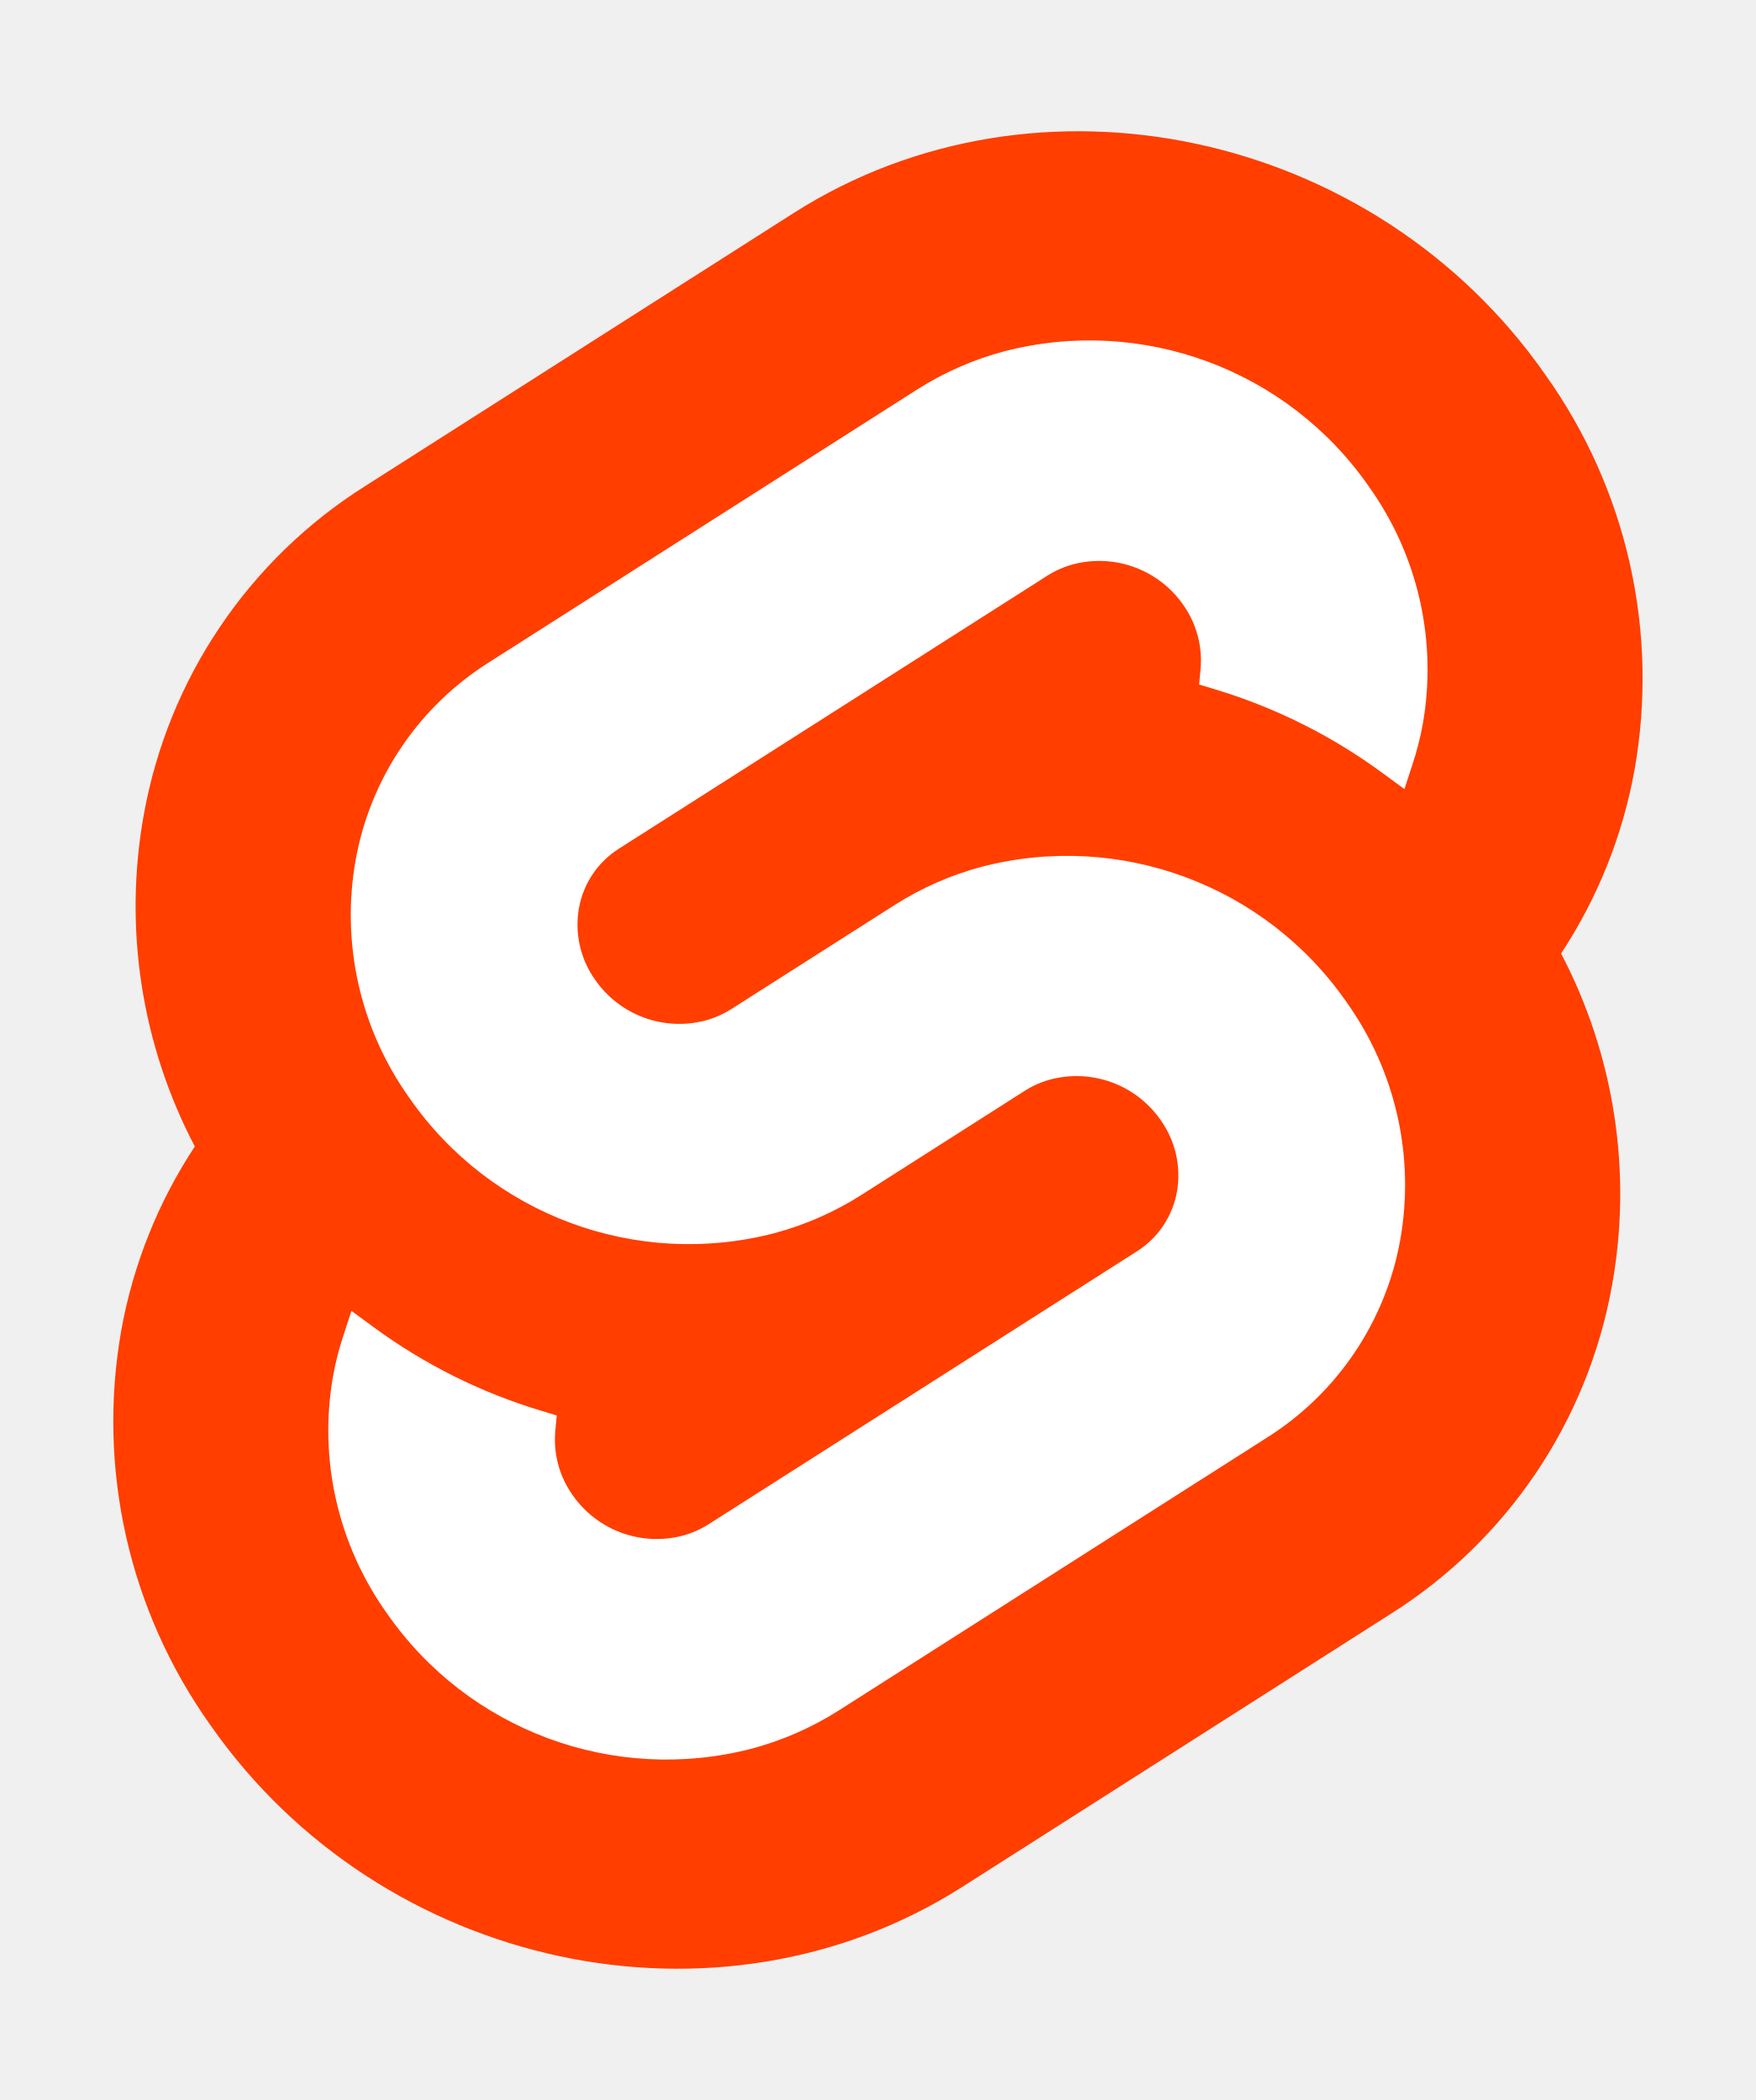
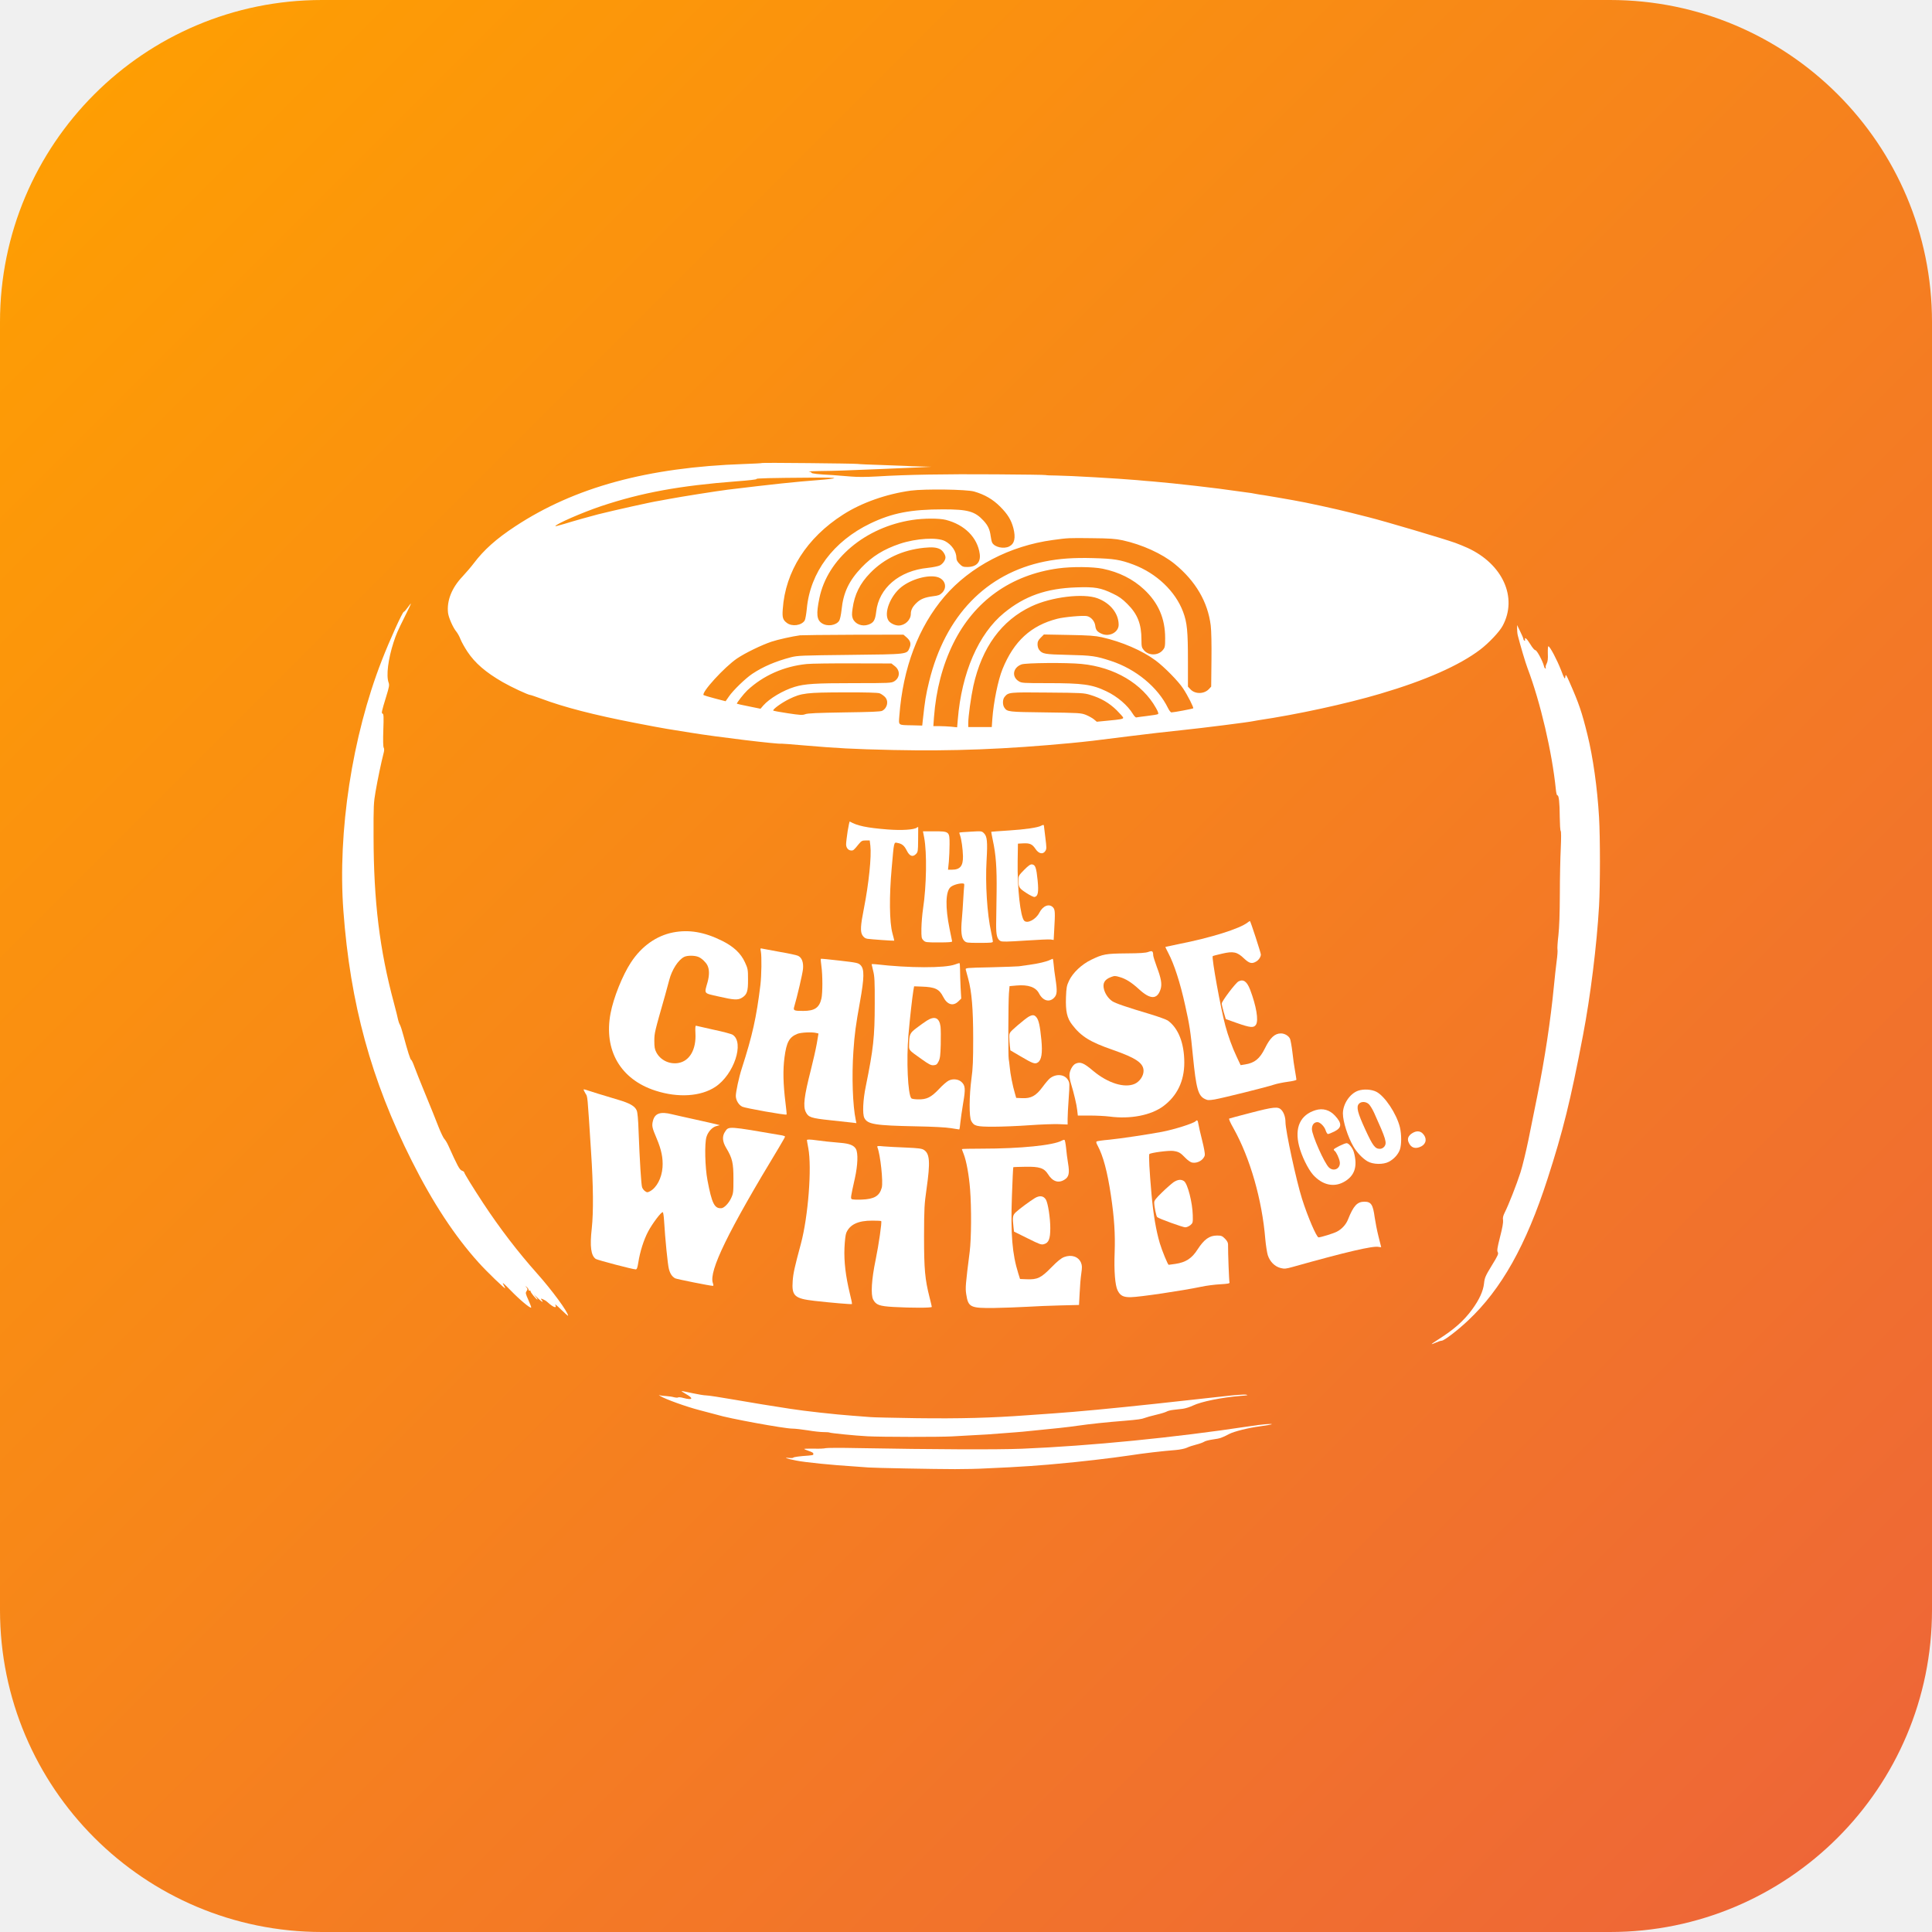
- <svg xmlns="http://www.w3.org/2000/svg" width="107" height="128" viewBox="0 0 107 128">
-   <path d="M94.157 22.819c-10.4-14.885-30.94-19.297-45.792-9.835L22.282 29.608A29.92 29.92 0 0 0 8.764 49.65a31.5 31.5 0 0 0 3.108 20.231 30 30 0 0 0-4.477 11.183 31.9 31.9 0 0 0 5.448 24.116c10.402 14.887 30.942 19.297 45.791 9.835l26.083-16.624A29.92 29.92 0 0 0 98.235 78.35a31.53 31.53 0 0 0-3.105-20.232 30 30 0 0 0 4.474-11.182 31.88 31.88 0 0 0-5.447-24.116" style="fill:#ff3e00" />
-   <path d="M45.817 106.582a20.72 20.72 0 0 1-22.237-8.243 19.17 19.17 0 0 1-3.277-14.503 18 18 0 0 1 .624-2.435l.49-1.498 1.337.981a33.6 33.6 0 0 0 10.203 5.098l.97.294-.09.968a5.85 5.85 0 0 0 1.052 3.878 6.24 6.24 0 0 0 6.695 2.485 5.8 5.8 0 0 0 1.603-.704L69.27 76.28a5.43 5.43 0 0 0 2.45-3.631 5.8 5.8 0 0 0-.987-4.371 6.24 6.24 0 0 0-6.698-2.487 5.7 5.7 0 0 0-1.6.704l-9.953 6.345a19 19 0 0 1-5.296 2.326 20.72 20.72 0 0 1-22.237-8.243 19.17 19.17 0 0 1-3.277-14.502 17.99 17.99 0 0 1 8.13-12.052l26.081-16.623a19 19 0 0 1 5.3-2.329 20.72 20.72 0 0 1 22.237 8.243 19.17 19.17 0 0 1 3.277 14.503 18 18 0 0 1-.624 2.435l-.49 1.498-1.337-.98a33.6 33.6 0 0 0-10.203-5.1l-.97-.294.09-.968a5.86 5.86 0 0 0-1.052-3.878 6.24 6.24 0 0 0-6.696-2.485 5.8 5.8 0 0 0-1.602.704L37.73 51.72a5.42 5.42 0 0 0-2.449 3.63 5.79 5.79 0 0 0 .986 4.372 6.24 6.24 0 0 0 6.698 2.486 5.8 5.8 0 0 0 1.602-.704l9.952-6.342a19 19 0 0 1 5.295-2.328 20.72 20.72 0 0 1 22.237 8.242 19.17 19.17 0 0 1 3.277 14.503 18 18 0 0 1-8.13 12.053l-26.081 16.622a19 19 0 0 1-5.3 2.328" style="fill:#fff" />
+ <svg xmlns="http://www.w3.org/2000/svg" width="192px" height="192px" viewBox="0 0 192 192" version="1.1">
+   <defs>
+     <linearGradient x1="0%" y1="0%" x2="100%" y2="100%" id="linearGradient-1">
+       <stop stop-color="#FFA100" offset="0%" />
+       <stop stop-color="#ED633A" offset="100%" />
+     </linearGradient>
+   </defs>
+   <g id="Page-1" stroke="none" stroke-width="1" fill="none" fill-rule="evenodd">
+     <g id="icon-192" fill-rule="nonzero">
+       <rect id="Rectangle" fill="url(#linearGradient-1)" x="0" y="0" width="192" height="192" rx="32" />
+       <g id="logo-sello" transform="translate(34, 46)" fill="#FFFFFF">
+         <g id="Group" transform="translate(62.5, 50) scale(-1, 1) rotate(-180) translate(-62.5, -50)translate(0, 0)">
+           <path d="M41.742,99.988 C41.724,99.96 40.918,99.924 39.949,99.888 C30.364,99.56 23.099,97.579 17.184,93.68 C15.318,92.453 14.086,91.353 13.08,90.017 C12.835,89.69 12.328,89.099 11.957,88.699 C10.888,87.572 10.39,86.3 10.525,85.091 C10.589,84.6 11.024,83.618 11.359,83.218 C11.477,83.073 11.667,82.737 11.767,82.464 C11.875,82.191 12.183,81.646 12.446,81.246 C13.207,80.101 14.258,79.192 15.961,78.21 C16.812,77.72 18.506,76.929 18.715,76.929 C18.769,76.929 19.249,76.765 19.793,76.565 C22.039,75.72 25.038,74.948 29.069,74.166 C30.491,73.884 31.941,73.621 32.285,73.566 C32.638,73.511 33.671,73.348 34.595,73.193 C37.24,72.757 43.382,72.021 43.681,72.094 C43.717,72.103 44.668,72.03 45.81,71.93 C49.243,71.639 50.692,71.557 54.751,71.466 C60.712,71.339 65.902,71.539 72.461,72.157 C74.128,72.321 74.535,72.366 78.259,72.839 C79.826,73.039 82.136,73.302 83.377,73.43 C85.433,73.639 90.243,74.248 90.579,74.339 C90.651,74.357 90.859,74.393 91.032,74.42 C94.9,74.993 99.755,76.047 103.17,77.056 C107.645,78.374 111.043,79.874 113.117,81.455 C113.96,82.101 115.01,83.209 115.327,83.8 C116.849,86.609 115.346,89.944 111.84,91.553 C111.532,91.698 110.979,91.917 110.617,92.053 C109.412,92.48 103.678,94.18 101.984,94.607 C101.467,94.734 100.734,94.916 100.362,95.016 C98.886,95.398 95.661,96.098 94.519,96.288 C94.275,96.334 93.595,96.452 93.015,96.552 C92.436,96.652 91.811,96.761 91.611,96.788 C91.421,96.806 91.059,96.87 90.805,96.916 C90.56,96.97 90.153,97.034 89.899,97.061 C89.655,97.088 89.202,97.152 88.903,97.197 C87.037,97.479 82.752,97.97 80.569,98.152 C80.224,98.179 79.509,98.233 78.983,98.288 C77.072,98.452 72.379,98.724 71.021,98.742 C70.45,98.742 69.952,98.77 69.924,98.788 C69.888,98.815 67.66,98.842 64.978,98.861 C59.96,98.897 56.101,98.833 53.165,98.652 C52.042,98.588 51.191,98.588 50.584,98.642 C50.085,98.688 49.252,98.752 48.727,98.788 C47.304,98.861 46.643,98.933 46.643,99.024 C46.643,99.061 46.534,99.115 46.399,99.133 C46.254,99.151 46.716,99.179 47.413,99.188 C48.111,99.197 49.189,99.215 49.814,99.242 C51.653,99.306 55.548,99.47 57.106,99.542 L58.556,99.615 L57.468,99.642 C56.871,99.651 56.236,99.679 56.064,99.697 C55.892,99.706 54.787,99.751 53.618,99.788 C52.45,99.824 51.372,99.869 51.218,99.897 C50.874,99.942 41.797,100.033 41.742,99.988 Z M48.908,98.479 C48.835,98.433 48.165,98.352 47.413,98.297 C44.994,98.115 42.802,97.879 38.309,97.334 C37.222,97.197 33.662,96.634 32.511,96.416 C32.086,96.334 31.624,96.252 31.47,96.225 C30.863,96.143 27.085,95.298 25.445,94.889 C24.703,94.698 23.072,94.243 22.075,93.934 C21.586,93.789 21.188,93.689 21.188,93.707 C21.188,93.898 23.86,95.07 25.762,95.707 C29.776,97.043 33.535,97.734 39.233,98.17 C40.374,98.252 41.244,98.352 41.181,98.397 C41.072,98.47 42.603,98.506 46.734,98.533 C48.038,98.552 48.98,98.524 48.908,98.479 Z M62.813,97.152 C63.855,96.852 64.67,96.379 65.395,95.652 C66.138,94.907 66.491,94.334 66.708,93.516 C66.953,92.544 66.826,91.971 66.301,91.698 C65.757,91.417 64.833,91.617 64.598,92.08 C64.552,92.171 64.489,92.453 64.453,92.716 C64.371,93.371 64.181,93.78 63.755,94.243 C62.886,95.189 62.197,95.38 59.733,95.38 C56.508,95.38 54.66,95.016 52.495,93.98 C48.817,92.207 46.516,89.117 46.181,85.518 C46.127,84.973 46.036,84.436 45.964,84.327 C45.647,83.837 44.714,83.709 44.206,84.091 C43.799,84.391 43.726,84.627 43.79,85.463 C44.043,89.208 46.172,92.553 49.787,94.861 C51.625,96.043 54.08,96.906 56.517,97.243 C57.912,97.425 62.061,97.37 62.813,97.152 Z M60.005,94.334 C61.871,93.853 63.148,92.571 63.366,90.944 C63.474,90.117 63.031,89.653 62.125,89.653 C61.717,89.653 61.626,89.69 61.355,89.962 C61.137,90.181 61.047,90.353 61.047,90.553 C61.047,91.19 60.585,91.871 59.914,92.226 C59.135,92.626 57.088,92.507 55.43,91.962 C53.836,91.426 52.685,90.717 51.616,89.599 C50.357,88.272 49.805,87.099 49.633,85.391 C49.578,84.9 49.479,84.436 49.397,84.309 C49.089,83.837 48.201,83.709 47.676,84.064 C47.159,84.4 47.105,84.991 47.431,86.563 C48.228,90.444 51.979,93.607 56.653,94.325 C57.776,94.498 59.344,94.507 60.005,94.334 Z M77.561,92.307 C79.509,91.88 81.483,90.98 82.743,89.953 C84.826,88.245 86.031,86.181 86.321,83.837 C86.384,83.3 86.412,81.982 86.393,80.365 L86.366,77.765 L86.149,77.529 C85.669,77.011 84.772,77.002 84.31,77.492 L84.056,77.765 L84.056,80.283 C84.056,83.291 83.975,84.127 83.576,85.191 C82.815,87.236 80.931,89.026 78.639,89.89 C77.335,90.381 76.673,90.481 74.662,90.535 C72.687,90.59 71.292,90.49 69.834,90.199 C64,89.017 59.932,84.8 58.338,78.283 C58.003,76.911 57.921,76.375 57.713,74.484 L57.65,73.893 L56.653,73.92 C55.213,73.948 55.303,73.884 55.376,74.866 C55.738,79.647 57.269,83.682 59.86,86.718 C62.415,89.699 66.373,91.762 70.631,92.335 C72.153,92.544 72.198,92.544 74.499,92.516 C76.32,92.498 76.818,92.462 77.561,92.307 Z M59.434,91.417 C59.688,91.28 59.96,90.871 59.96,90.608 C59.96,90.335 59.697,89.962 59.398,89.808 C59.235,89.726 58.691,89.617 58.184,89.563 C55.367,89.281 53.338,87.563 53.075,85.209 C52.975,84.355 52.821,84.1 52.278,83.918 C51.662,83.709 50.982,83.982 50.756,84.518 C50.656,84.773 50.647,84.964 50.729,85.527 C50.919,86.927 51.471,88.027 52.486,89.063 C53.881,90.499 55.702,91.344 57.831,91.562 C58.646,91.644 59.072,91.608 59.434,91.417 Z M75.586,89.481 C77.208,89.144 78.576,88.463 79.69,87.427 C81.112,86.1 81.791,84.545 81.791,82.6 C81.791,81.737 81.773,81.646 81.556,81.392 C81.094,80.828 80.134,80.828 79.672,81.392 C79.463,81.637 79.436,81.746 79.436,82.428 C79.436,83.991 79.047,84.982 78.023,85.991 C77.534,86.481 77.19,86.727 76.61,86.999 C75.396,87.59 74.807,87.69 72.977,87.627 C69.97,87.527 67.823,86.763 65.784,85.091 C63.239,83.009 61.563,79.138 61.183,74.484 L61.119,73.721 L60.512,73.784 C60.186,73.811 59.652,73.839 59.335,73.839 L58.755,73.839 L58.818,74.72 C59.018,77.42 59.67,79.901 60.739,82.064 C62.822,86.272 66.455,88.872 71.184,89.517 C72.533,89.699 74.608,89.681 75.586,89.481 Z M59.153,88.654 C59.923,88.436 60.168,87.636 59.634,87.099 C59.398,86.863 59.253,86.809 58.71,86.745 C57.921,86.645 57.468,86.463 57.079,86.082 C56.689,85.709 56.517,85.373 56.517,85 C56.517,84.391 55.938,83.837 55.294,83.837 C54.932,83.837 54.461,84.073 54.298,84.327 C53.809,85.064 54.47,86.772 55.566,87.654 C56.563,88.445 58.22,88.908 59.153,88.654 Z M75.061,86.545 C76.338,86.072 77.171,85.036 77.171,83.909 C77.171,83.164 76.238,82.673 75.477,83.019 C75.034,83.218 74.898,83.382 74.843,83.837 C74.78,84.282 74.418,84.691 74.019,84.773 C73.629,84.855 71.727,84.682 71.075,84.509 C68.448,83.837 66.754,82.273 65.63,79.51 C65.187,78.42 64.743,76.247 64.616,74.548 L64.562,73.748 L63.393,73.748 L62.224,73.748 L62.224,74.139 C62.224,74.802 62.496,76.747 62.732,77.838 C63.583,81.673 65.54,84.355 68.511,85.745 C70.486,86.681 73.657,87.063 75.061,86.545 Z M56.101,82.655 C56.481,82.319 56.563,82.028 56.39,81.619 C56.119,80.964 56.264,80.983 50.493,80.919 C45.683,80.864 45.284,80.855 44.605,80.683 C43.083,80.283 41.86,79.765 40.764,79.038 C40.094,78.592 38.862,77.402 38.445,76.793 L38.11,76.311 L37.059,76.584 C36.47,76.738 35.963,76.893 35.926,76.92 C35.664,77.165 38.001,79.719 39.251,80.565 C40.075,81.119 41.67,81.892 42.666,82.228 C43.282,82.437 44.759,82.764 45.511,82.864 C45.665,82.882 48.029,82.909 50.783,82.919 L55.784,82.928 L56.101,82.655 Z M75.496,82.673 C77.507,82.219 79.518,81.346 80.84,80.365 C81.71,79.719 83.123,78.283 83.585,77.565 C84.038,76.883 84.645,75.675 84.582,75.611 C84.536,75.556 82.643,75.202 82.417,75.202 C82.344,75.202 82.19,75.393 82.072,75.638 C81.067,77.701 78.884,79.51 76.401,80.319 C74.898,80.81 74.526,80.864 72.144,80.919 C69.77,80.974 69.598,81.01 69.272,81.419 C69.182,81.519 69.109,81.764 69.109,81.964 C69.109,82.237 69.173,82.373 69.426,82.628 L69.743,82.946 L72.216,82.9 C74.245,82.864 74.825,82.819 75.496,82.673 Z M54.914,79.81 C55.476,79.383 55.457,78.656 54.869,78.292 C54.579,78.12 54.407,78.11 50.901,78.11 C47.024,78.11 45.991,78.047 44.967,77.738 C43.826,77.392 42.467,76.584 41.86,75.893 L41.579,75.566 L40.42,75.802 C39.786,75.929 39.242,76.047 39.233,76.065 C39.179,76.12 39.912,77.056 40.266,77.392 C41.851,78.874 43.916,79.783 46.163,80.01 C46.607,80.056 48.672,80.083 50.774,80.074 L54.588,80.065 L54.914,79.81 Z M73.475,80.019 C76.755,79.701 79.527,78.065 80.886,75.629 C81.094,75.257 81.157,75.075 81.076,75.029 C81.021,74.993 80.541,74.911 79.998,74.848 C79.463,74.784 78.983,74.72 78.92,74.702 C78.865,74.684 78.711,74.838 78.585,75.048 C78.068,75.902 77.045,76.784 75.949,77.302 C74.526,77.983 73.602,78.11 70.115,78.11 C67.696,78.11 67.524,78.12 67.252,78.292 C66.509,78.747 66.663,79.665 67.524,79.974 C67.968,80.128 71.972,80.165 73.475,80.019 Z M53.41,77.102 C53.546,77.056 53.772,76.902 53.917,76.765 C54.334,76.375 54.216,75.666 53.682,75.366 C53.537,75.275 52.531,75.238 49.904,75.202 C47.205,75.157 46.254,75.12 46.018,75.02 C45.746,74.92 45.529,74.929 44.27,75.12 C43.482,75.238 42.838,75.357 42.838,75.393 C42.838,75.556 43.69,76.165 44.424,76.529 C45.656,77.129 46.127,77.183 49.922,77.193 C52.006,77.202 53.247,77.165 53.41,77.102 Z M74.363,76.938 C75.414,76.62 76.229,76.147 76.972,75.42 C77.325,75.066 77.624,74.729 77.624,74.675 C77.624,74.548 77.389,74.502 76.112,74.384 L74.997,74.275 L74.726,74.502 C74.581,74.629 74.218,74.829 73.937,74.948 C73.43,75.147 73.303,75.157 69.879,75.202 C66.165,75.247 66.102,75.257 65.812,75.675 C65.621,75.947 65.63,76.502 65.83,76.738 C66.219,77.211 66.256,77.211 70.106,77.174 C73.503,77.147 73.72,77.138 74.363,76.938 Z" id="Shape" />
+           <path d="M6.503,85.609 C6.34,85.382 6.177,85.2 6.132,85.2 C6.005,85.2 4.755,82.455 3.931,80.337 C0.996,72.803 -0.454,63.341 0.126,55.479 C0.805,46.272 2.88,38.664 6.929,30.621 C9.004,26.485 11.196,23.15 13.56,20.532 C14.366,19.632 16.205,17.86 16.205,17.978 C16.205,18.005 16.115,18.178 16.015,18.369 C15.87,18.623 16.069,18.46 16.758,17.751 C17.655,16.824 18.697,15.96 18.787,16.051 C18.814,16.078 18.687,16.415 18.515,16.796 C18.225,17.442 18.207,17.514 18.334,17.696 C18.452,17.869 18.452,17.905 18.307,18.069 C18.153,18.26 18.153,18.26 18.352,18.087 C18.461,17.996 18.543,17.878 18.533,17.814 C18.524,17.76 18.57,17.723 18.633,17.742 C18.687,17.751 18.733,17.733 18.724,17.696 C18.687,17.596 19.294,16.851 19.412,16.851 C19.457,16.851 19.34,17.024 19.149,17.242 C18.95,17.451 19.041,17.378 19.358,17.078 C19.666,16.778 19.919,16.578 19.919,16.633 C19.919,16.678 19.874,16.769 19.811,16.833 C19.575,17.069 20.137,16.851 20.409,16.596 C20.988,16.06 21.387,15.924 21.179,16.342 C21.124,16.442 21.387,16.224 21.767,15.851 C22.148,15.478 22.456,15.206 22.456,15.242 C22.456,15.606 20.853,17.787 19.376,19.441 C17.465,21.586 15.68,23.913 14.013,26.44 C13.035,27.93 12.129,29.394 12.129,29.503 C12.129,29.548 12.02,29.621 11.893,29.666 C11.667,29.757 11.459,30.139 10.562,32.139 C10.435,32.42 10.254,32.72 10.154,32.82 C10.063,32.911 9.81,33.438 9.592,33.984 C9.121,35.192 8.985,35.52 8.125,37.619 C7.753,38.519 7.337,39.573 7.192,39.964 C7.056,40.346 6.911,40.664 6.866,40.664 C6.784,40.664 6.512,41.527 6.096,43.073 C5.969,43.563 5.806,44.054 5.742,44.163 C5.679,44.263 5.597,44.49 5.561,44.663 C5.534,44.836 5.344,45.572 5.154,46.299 C3.722,51.607 3.133,56.433 3.124,62.886 C3.115,65.895 3.133,66.258 3.324,67.34 C3.541,68.594 3.903,70.312 4.103,71.076 C4.193,71.403 4.202,71.585 4.13,71.703 C4.076,71.812 4.057,72.43 4.094,73.448 C4.139,74.738 4.13,75.038 4.03,75.075 C3.885,75.129 3.903,75.211 4.384,76.793 C4.673,77.729 4.71,77.92 4.619,78.165 C4.365,78.856 4.574,80.501 5.108,82.155 C5.398,83.028 5.452,83.164 6.25,84.773 C6.594,85.454 6.857,86.018 6.838,86.018 C6.811,86.018 6.666,85.836 6.503,85.609 Z" id="Path" />
+           <path d="M116.768,83.518 C116.768,83.318 116.795,83.009 116.84,82.837 C117.103,81.81 117.592,80.156 117.8,79.61 C119.087,76.211 120.246,71.239 120.618,67.549 C120.654,67.176 120.717,66.949 120.772,66.958 C120.917,66.986 120.998,66.249 121.007,64.786 C121.016,64.086 121.053,63.477 121.098,63.423 C121.152,63.377 121.152,62.705 121.107,61.705 C121.062,60.805 121.016,58.76 121.016,57.16 C121.007,55.17 120.962,53.87 120.871,53.034 C120.79,52.371 120.754,51.734 120.781,51.634 C120.808,51.525 120.772,51.016 120.699,50.489 C120.627,49.953 120.509,48.853 120.428,48.026 C120.092,44.545 119.522,40.8 118.761,37.019 C118.516,35.801 118.127,33.865 117.891,32.711 C117.656,31.566 117.302,30.112 117.103,29.485 C116.713,28.267 115.907,26.222 115.536,25.495 C115.373,25.167 115.327,24.967 115.373,24.731 C115.4,24.522 115.309,23.977 115.074,23.077 C114.793,21.968 114.757,21.704 114.847,21.559 C114.938,21.404 114.865,21.232 114.249,20.232 C113.606,19.178 113.543,19.023 113.479,18.441 C113.398,17.696 113.017,16.86 112.32,15.897 C111.477,14.742 110.526,13.897 108.95,12.897 C108.56,12.652 108.261,12.443 108.28,12.425 C108.289,12.406 108.488,12.479 108.705,12.579 C108.923,12.679 109.185,12.761 109.276,12.761 C109.512,12.761 110.889,13.815 111.885,14.76 C115.21,17.878 117.665,22.25 119.793,28.848 C121.324,33.584 122.076,36.601 123.317,43.118 C124.051,46.944 124.685,52.034 124.912,55.97 C125.029,58.042 125.029,62.759 124.912,64.777 C124.74,67.722 124.305,70.776 123.761,72.975 C123.2,75.247 122.91,76.093 122.004,78.147 C121.623,79.01 121.605,79.028 121.56,78.738 C121.515,78.447 121.478,78.501 121.125,79.428 C120.726,80.446 120.047,81.728 119.884,81.773 C119.83,81.782 119.812,81.501 119.821,81.064 C119.848,80.528 119.812,80.255 119.703,80.046 C119.621,79.883 119.576,79.71 119.612,79.656 C119.639,79.61 119.63,79.565 119.585,79.565 C119.531,79.565 119.467,79.665 119.44,79.792 C119.313,80.31 118.734,81.383 118.589,81.383 C118.498,81.383 118.29,81.628 118.072,81.991 C117.737,82.546 117.483,82.755 117.556,82.41 C117.574,82.337 117.547,82.301 117.492,82.337 C117.438,82.364 117.393,82.446 117.393,82.5 C117.393,82.564 117.248,82.9 117.076,83.246 L116.768,83.882 L116.768,83.518 Z" id="Path" />
+           <path d="M50.239,63.405 C50.158,62.859 50.085,62.278 50.085,62.096 C50.085,61.741 50.303,61.478 50.611,61.478 C50.81,61.478 50.855,61.514 51.363,62.141 C51.607,62.432 51.689,62.477 52.033,62.477 L52.432,62.477 L52.495,61.959 C52.622,60.905 52.341,58.188 51.852,55.706 C51.517,54.034 51.481,53.407 51.707,53.052 C51.834,52.852 51.979,52.743 52.187,52.707 C52.522,52.652 54.832,52.489 54.869,52.516 C54.878,52.534 54.796,52.861 54.687,53.261 C54.388,54.361 54.361,56.915 54.615,59.724 C54.85,62.414 54.823,62.305 55.186,62.232 C55.639,62.15 55.865,61.969 56.11,61.478 C56.39,60.914 56.698,60.796 57.025,61.123 C57.224,61.332 57.233,61.405 57.242,62.523 C57.251,63.177 57.251,63.741 57.251,63.786 C57.242,63.832 57.188,63.814 57.124,63.759 C56.862,63.541 55.639,63.459 54.216,63.568 C52.142,63.732 51.182,63.932 50.448,64.359 C50.421,64.377 50.33,63.95 50.239,63.405 Z" id="Path" />
+           <path d="M69.471,63.941 C69.163,63.759 67.868,63.568 66.256,63.468 C65.304,63.405 64.525,63.35 64.516,63.341 C64.498,63.332 64.571,62.959 64.661,62.514 C64.978,61.069 65.069,59.742 65.042,57.388 C65.024,56.161 65.005,54.716 64.996,54.161 C64.987,53.07 65.087,52.671 65.431,52.48 C65.594,52.398 66.092,52.407 67.886,52.525 C69.127,52.607 70.269,52.661 70.423,52.634 L70.713,52.589 L70.767,53.598 C70.867,55.315 70.857,55.606 70.649,55.824 C70.269,56.233 69.644,55.988 69.29,55.297 C68.955,54.634 68.104,54.179 67.786,54.497 C67.406,54.879 67.089,57.733 67.134,60.432 L67.161,62.159 L67.669,62.187 C68.339,62.223 68.584,62.114 68.901,61.641 C69.227,61.151 69.644,61.06 69.879,61.423 C70.015,61.632 70.015,61.732 69.888,62.75 C69.807,63.359 69.743,63.895 69.743,63.941 C69.743,64.041 69.653,64.041 69.471,63.941 Z" id="Path" />
+           <path d="M57.84,62.777 C58.13,61.269 58.075,57.96 57.731,55.688 C57.65,55.143 57.577,54.27 57.568,53.734 C57.559,52.834 57.577,52.743 57.767,52.552 C57.958,52.352 58.039,52.343 59.307,52.343 C60.295,52.343 60.63,52.371 60.621,52.452 C60.603,52.516 60.494,53.08 60.367,53.698 C59.932,55.833 59.969,57.379 60.449,57.824 C60.657,58.024 61.219,58.206 61.608,58.206 C61.826,58.206 61.844,58.178 61.817,57.915 C61.799,57.751 61.753,57.17 61.726,56.615 C61.699,56.07 61.636,55.188 61.59,54.661 C61.472,53.443 61.545,52.789 61.826,52.507 C62.025,52.307 62.098,52.298 63.357,52.298 C64.471,52.298 64.67,52.316 64.67,52.434 C64.67,52.507 64.589,52.934 64.498,53.37 C64.1,55.161 63.909,58.151 64.045,60.505 C64.154,62.359 64.1,62.877 63.792,63.186 C63.565,63.414 63.547,63.414 62.469,63.35 C61.871,63.323 61.364,63.277 61.346,63.259 C61.328,63.241 61.355,63.123 61.409,62.986 C61.545,62.614 61.681,61.65 61.699,60.914 C61.717,59.933 61.418,59.569 60.585,59.569 L60.213,59.569 L60.295,60.369 C60.331,60.805 60.367,61.587 60.367,62.096 C60.367,63.368 60.349,63.386 58.827,63.386 L57.722,63.386 L57.84,62.777 Z" id="Path" />
+           <path d="M67.777,59.551 C67.261,59.033 67.207,58.933 67.207,58.597 C67.207,57.833 67.27,57.733 67.977,57.27 C68.348,57.024 68.72,56.842 68.81,56.861 C69.154,56.924 69.236,57.324 69.118,58.515 C68.991,59.769 68.892,60.06 68.566,60.096 C68.393,60.114 68.212,59.987 67.777,59.551 Z" id="Path" />
+           <path d="M89.99,54.325 C89.202,53.707 86.384,52.816 83.06,52.162 C82.389,52.025 81.828,51.907 81.819,51.898 C81.801,51.889 81.936,51.607 82.109,51.28 C82.688,50.18 83.286,48.344 83.784,46.072 C84.219,44.127 84.31,43.536 84.554,41.028 C84.872,37.819 85.071,37.101 85.741,36.783 C86.013,36.647 86.131,36.647 86.71,36.738 C87.535,36.883 91.956,37.983 92.608,38.21 C92.88,38.301 93.496,38.428 93.967,38.492 C94.465,38.555 94.836,38.646 94.836,38.701 C94.836,38.755 94.773,39.146 94.7,39.573 C94.619,39.991 94.501,40.837 94.438,41.437 C94.365,42.046 94.256,42.636 94.202,42.764 C94.066,43.063 93.668,43.3 93.296,43.3 C92.68,43.3 92.218,42.864 91.702,41.809 C91.195,40.782 90.678,40.364 89.745,40.219 L89.292,40.146 L88.903,40.973 C88.468,41.882 88.033,43.091 87.77,44.081 C87.308,45.79 86.393,50.853 86.52,50.98 C86.547,51.007 86.955,51.116 87.444,51.225 C88.568,51.489 88.948,51.407 89.636,50.744 C90.162,50.253 90.416,50.189 90.85,50.453 C91.095,50.598 91.303,50.907 91.303,51.144 C91.303,51.298 90.271,54.479 90.216,54.47 C90.189,54.47 90.089,54.406 89.99,54.325 Z" id="Path" />
+           <path d="M32.883,53.334 C31.225,53.007 29.757,51.962 28.707,50.362 C27.864,49.08 26.967,46.844 26.677,45.299 C25.98,41.627 27.665,38.728 31.143,37.61 C33.39,36.883 35.646,37.028 37.095,37.992 C38.943,39.219 39.994,42.391 38.816,43.163 C38.698,43.245 37.856,43.472 36.941,43.663 C36.026,43.863 35.229,44.045 35.175,44.063 C35.102,44.091 35.084,43.872 35.111,43.318 C35.202,41.691 34.522,40.528 33.381,40.355 C32.502,40.219 31.624,40.655 31.225,41.418 C31.062,41.727 31.026,41.946 31.026,42.573 C31.035,43.363 31.044,43.4 32.104,47.117 C32.267,47.69 32.448,48.371 32.511,48.617 C32.774,49.626 33.39,50.589 33.979,50.898 C34.296,51.062 35.03,51.062 35.419,50.898 C35.736,50.762 36.135,50.389 36.298,50.071 C36.506,49.662 36.506,49.08 36.316,48.39 C35.981,47.199 35.89,47.317 37.403,46.972 C38.943,46.617 39.333,46.599 39.731,46.844 C40.239,47.154 40.347,47.481 40.338,48.662 C40.338,49.653 40.32,49.744 40.03,50.371 C39.623,51.262 38.907,51.934 37.756,52.507 C35.999,53.379 34.468,53.643 32.883,53.334 Z" id="Path" />
+           <path d="M41.615,51.425 C41.706,50.935 41.679,49.071 41.57,48.126 C41.172,44.872 40.773,43.091 39.713,39.801 C39.432,38.937 39.124,37.483 39.124,37.083 C39.133,36.656 39.405,36.201 39.758,36.02 C40.048,35.874 44.089,35.156 44.17,35.238 C44.188,35.256 44.143,35.783 44.061,36.401 C43.826,38.31 43.799,39.664 43.962,40.918 C44.161,42.427 44.424,42.918 45.23,43.254 C45.583,43.4 46.679,43.454 47.114,43.345 L47.341,43.291 L47.169,42.273 C47.069,41.709 46.806,40.555 46.589,39.701 C45.909,37.037 45.792,36.056 46.081,35.483 C46.335,34.965 46.607,34.874 48.5,34.674 C49.451,34.565 50.421,34.465 50.665,34.438 L51.109,34.384 L51.046,34.683 C50.738,36.129 50.638,39.055 50.81,41.527 C50.928,43.282 51.046,44.127 51.462,46.435 C51.897,48.862 51.906,49.689 51.526,50.08 C51.299,50.307 51.173,50.335 49.451,50.535 C48.437,50.653 47.594,50.735 47.576,50.716 C47.549,50.698 47.576,50.362 47.631,49.98 C47.757,49.108 47.757,47.29 47.631,46.763 C47.422,45.854 46.96,45.536 45.828,45.536 C44.895,45.536 44.813,45.572 44.931,45.963 C45.23,46.972 45.755,49.226 45.801,49.698 C45.864,50.371 45.683,50.844 45.302,51.016 C45.176,51.08 44.369,51.253 43.518,51.398 C42.675,51.553 41.878,51.698 41.76,51.725 C41.552,51.78 41.552,51.762 41.615,51.425 Z" id="Path" />
+           <path d="M80.116,51.398 C79.844,51.298 79.291,51.262 77.941,51.253 C75.894,51.234 75.595,51.18 74.454,50.625 C73.494,50.162 72.615,49.335 72.234,48.526 C72.008,48.044 71.972,47.853 71.935,46.89 C71.89,45.499 72.035,44.827 72.551,44.163 C73.448,42.991 74.336,42.445 76.592,41.664 C78.902,40.855 79.645,40.355 79.645,39.573 C79.645,39.073 79.264,38.519 78.775,38.292 C77.76,37.837 76.103,38.355 74.644,39.573 C73.702,40.373 73.367,40.509 72.887,40.291 C72.588,40.155 72.28,39.582 72.28,39.155 C72.28,38.955 72.343,38.601 72.425,38.346 C72.724,37.356 72.995,36.229 73.05,35.692 L73.113,35.138 L74.3,35.138 C74.961,35.138 75.84,35.092 76.266,35.038 C78.322,34.765 80.369,35.156 81.601,36.065 C82.978,37.083 83.694,38.564 83.694,40.391 C83.694,42.327 83.105,43.827 82.054,44.581 C81.909,44.681 81.13,44.963 80.324,45.208 C77.978,45.908 76.845,46.29 76.528,46.508 C76.157,46.763 75.84,47.208 75.713,47.681 C75.559,48.281 75.758,48.653 76.401,48.899 C76.755,49.035 76.836,49.035 77.28,48.899 C77.887,48.726 78.458,48.362 79.173,47.708 C80.315,46.654 81.003,46.645 81.339,47.699 C81.493,48.19 81.393,48.78 80.967,49.898 C80.777,50.416 80.614,50.935 80.605,51.053 C80.596,51.489 80.514,51.543 80.116,51.398 Z" id="Path" />
+           <path d="M70.377,50.616 C70.042,50.444 69.182,50.235 68.294,50.117 C67.868,50.062 67.406,49.998 67.252,49.971 C67.107,49.953 65.848,49.907 64.462,49.871 C61.962,49.817 61.934,49.817 61.98,49.626 C62.007,49.517 62.116,49.126 62.215,48.753 C62.569,47.463 62.714,45.745 62.714,42.8 C62.714,40.619 62.686,39.819 62.541,38.801 C62.315,37.074 62.297,35.002 62.523,34.602 C62.795,34.093 63.031,34.029 64.725,34.029 C65.549,34.029 67.152,34.093 68.285,34.174 C69.408,34.256 70.731,34.302 71.22,34.284 L72.099,34.247 L72.099,34.802 C72.099,35.102 72.144,36.029 72.207,36.856 C72.307,38.301 72.307,38.383 72.135,38.674 C71.8,39.246 70.957,39.319 70.341,38.837 C70.205,38.728 69.879,38.346 69.607,37.974 C68.955,37.092 68.466,36.828 67.587,36.865 L66.989,36.892 L66.872,37.301 C66.636,38.083 66.4,39.301 66.346,39.955 C66.31,40.319 66.265,40.673 66.246,40.746 C66.183,40.946 66.201,46.417 66.265,47.263 L66.328,47.999 L67.035,48.062 C68.185,48.162 68.937,47.899 69.254,47.281 C69.635,46.545 70.269,46.354 70.749,46.835 C71.057,47.154 71.084,47.472 70.885,48.78 C70.812,49.235 70.731,49.853 70.713,50.144 C70.685,50.435 70.649,50.689 70.631,50.707 C70.622,50.725 70.504,50.68 70.377,50.616 Z" id="Path" />
+           <path d="M60.911,50.153 C59.905,49.78 56.345,49.789 53.057,50.171 C52.812,50.198 52.622,50.198 52.622,50.171 C52.622,50.153 52.694,49.853 52.776,49.508 C52.912,48.989 52.939,48.462 52.93,46.254 C52.93,42.936 52.794,41.755 52.042,38.046 C51.761,36.701 51.698,35.292 51.897,34.902 C52.214,34.265 52.957,34.147 57.106,34.065 C58.682,34.038 60.041,33.965 60.503,33.884 C60.929,33.811 61.3,33.756 61.328,33.756 C61.355,33.756 61.409,34.056 61.436,34.42 C61.472,34.774 61.599,35.656 61.717,36.374 C61.962,37.792 61.934,38.119 61.554,38.474 C61.255,38.755 60.702,38.819 60.295,38.619 C60.114,38.537 59.679,38.165 59.335,37.792 C58.546,36.956 58.103,36.728 57.26,36.747 C56.934,36.747 56.626,36.792 56.572,36.847 C56.218,37.201 56.064,40.664 56.282,43.163 C56.427,44.845 56.653,46.844 56.771,47.572 L56.843,47.981 L57.604,47.953 C58.936,47.908 59.344,47.708 59.733,46.935 C60.132,46.145 60.73,45.972 61.246,46.49 L61.527,46.763 L61.463,47.862 C61.436,48.471 61.409,49.262 61.409,49.635 C61.409,49.998 61.382,50.298 61.346,50.289 C61.3,50.289 61.11,50.226 60.911,50.153 Z" id="Path" />
+           <path d="M89.084,48.471 C88.794,48.326 87.408,46.49 87.417,46.272 C87.417,46.163 87.508,45.772 87.616,45.399 L87.816,44.727 L88.939,44.327 C90.262,43.863 90.597,43.836 90.814,44.163 C91.095,44.59 90.85,46.026 90.234,47.653 C89.917,48.462 89.573,48.717 89.084,48.471 Z" id="Path" />
+           <path d="M68.23,44.963 C68.067,44.872 67.569,44.481 67.116,44.091 C66.31,43.382 66.301,43.373 66.301,42.954 C66.301,42.718 66.328,42.318 66.355,42.073 L66.41,41.618 L67.415,41.028 C68.665,40.291 68.855,40.228 69.145,40.419 C69.508,40.664 69.616,41.355 69.49,42.664 C69.354,44.045 69.236,44.6 69.009,44.89 C68.792,45.163 68.62,45.172 68.23,44.963 Z" id="Path" />
+           <path d="M58.112,44.572 C57.876,44.418 57.405,44.091 57.079,43.836 C56.418,43.336 56.354,43.2 56.345,42.155 C56.336,41.618 56.3,41.655 57.559,40.764 C58.32,40.219 58.519,40.119 58.782,40.137 C59.054,40.164 59.126,40.219 59.28,40.528 C59.425,40.828 59.461,41.128 59.489,42.191 C59.507,42.9 59.498,43.709 59.47,43.972 C59.353,44.863 58.891,45.063 58.112,44.572 Z" id="Path" />
+           <path d="M23.996,37.71 C23.996,37.674 24.087,37.501 24.186,37.328 C24.404,36.983 24.367,37.337 24.739,31.53 C24.965,28.139 24.983,25.54 24.811,23.94 C24.603,22.113 24.73,21.214 25.21,20.886 C25.409,20.768 28.879,19.85 29.178,19.85 C29.286,19.85 29.35,19.996 29.431,20.514 C29.603,21.623 29.966,22.759 30.401,23.595 C30.826,24.404 31.741,25.613 31.868,25.531 C31.913,25.513 31.968,25.131 31.995,24.695 C32.104,22.859 32.357,20.323 32.475,19.887 C32.602,19.405 32.792,19.132 33.1,18.96 C33.263,18.878 36.57,18.214 36.841,18.214 C36.914,18.214 36.914,18.287 36.841,18.496 C36.434,19.678 38.327,23.577 43.418,31.975 C43.744,32.52 44.016,33.002 44.016,33.038 C44.016,33.084 43.88,33.138 43.726,33.166 C38.336,34.093 38.427,34.093 38.064,33.547 C37.747,33.084 37.784,32.557 38.173,31.911 C38.78,30.902 38.889,30.43 38.889,28.848 C38.889,27.521 38.88,27.412 38.662,26.94 C38.427,26.422 37.965,25.949 37.693,25.931 C37.004,25.876 36.742,26.403 36.307,28.712 C36.062,30.003 36.008,32.348 36.207,33.011 C36.361,33.529 36.787,33.993 37.204,34.093 L37.539,34.184 L37.177,34.274 C36.977,34.329 36.017,34.538 35.048,34.756 C34.078,34.965 33.055,35.202 32.783,35.265 C31.642,35.556 31.08,35.365 30.89,34.62 C30.763,34.12 30.799,33.938 31.252,32.875 C31.732,31.748 31.904,30.902 31.841,29.994 C31.768,28.93 31.252,27.958 30.591,27.612 C30.355,27.485 30.301,27.485 30.12,27.612 C30.002,27.685 29.866,27.858 29.812,28.003 C29.721,28.258 29.576,30.612 29.458,33.665 C29.422,34.738 29.359,35.456 29.277,35.638 C29.105,36.074 28.571,36.374 27.42,36.71 C26.224,37.065 24.349,37.637 24.141,37.719 C24.059,37.746 23.996,37.746 23.996,37.71 Z" id="Path" />
+           <path d="M100.978,37.61 C100.145,37.319 99.456,36.283 99.456,35.338 C99.456,34.547 99.945,33.011 100.498,32.066 C100.842,31.466 101.404,30.884 101.893,30.593 C102.446,30.266 103.469,30.248 104.031,30.548 C104.538,30.821 104.946,31.275 105.118,31.748 C105.29,32.248 105.29,33.284 105.118,33.984 C104.783,35.329 103.623,37.065 102.781,37.501 C102.292,37.746 101.522,37.792 100.978,37.61 Z M102.047,36.256 C102.174,36.129 102.4,35.756 102.554,35.42 C103.75,32.775 103.859,32.411 103.56,32.039 C103.451,31.911 103.288,31.83 103.134,31.83 C102.654,31.83 102.437,32.111 101.694,33.72 C100.915,35.411 100.77,35.992 101.042,36.301 C101.277,36.565 101.766,36.538 102.047,36.256 Z" id="Shape" />
+           <path d="M90.262,35.401 C89.165,35.12 88.223,34.865 88.16,34.838 C88.096,34.82 88.25,34.456 88.586,33.865 C90.234,30.921 91.43,26.758 91.747,22.822 C91.802,22.241 91.91,21.532 91.992,21.259 C92.2,20.623 92.671,20.141 93.26,19.987 C93.65,19.887 93.785,19.905 94.474,20.096 C99.791,21.586 102.428,22.204 102.998,22.086 C103.143,22.059 103.261,22.05 103.261,22.059 C103.261,22.068 103.143,22.55 102.989,23.14 C102.844,23.722 102.681,24.558 102.618,25.004 C102.446,26.285 102.265,26.576 101.594,26.576 C100.879,26.576 100.507,26.176 99.964,24.813 C99.773,24.313 99.339,23.84 98.849,23.595 C98.523,23.422 97.246,23.031 97.038,23.031 C96.838,23.031 95.95,25.104 95.398,26.849 C94.827,28.648 93.749,33.638 93.749,34.484 C93.749,34.965 93.595,35.429 93.342,35.701 C93.024,36.047 92.59,36.01 90.262,35.401 Z" id="Path" />
+           <path d="M96.739,35.674 C95.226,35.211 94.637,33.947 95.099,32.12 C95.344,31.13 95.987,29.821 96.494,29.248 C97.4,28.248 98.523,27.976 99.538,28.53 C100.625,29.13 100.942,30.066 100.543,31.502 C100.426,31.911 100.045,32.393 99.828,32.393 C99.61,32.393 98.55,31.866 98.55,31.766 C98.55,31.711 98.596,31.648 98.641,31.62 C98.786,31.53 99.076,30.921 99.139,30.566 C99.266,29.894 98.569,29.512 98.07,29.975 C97.617,30.393 96.376,33.193 96.376,33.793 C96.376,34.22 96.594,34.484 96.929,34.484 C97.192,34.484 97.635,34.038 97.744,33.656 C97.808,33.466 97.907,33.302 97.971,33.302 C98.043,33.302 98.324,33.411 98.596,33.547 C99.366,33.929 99.384,34.356 98.668,35.129 C98.134,35.701 97.463,35.892 96.739,35.674 Z" id="Path" />
+           <path d="M84.817,34.574 C84.6,34.356 82.679,33.747 81.474,33.52 C80.134,33.266 77.353,32.847 76.238,32.738 C75.604,32.684 75.043,32.602 74.988,32.566 C74.916,32.52 74.943,32.393 75.079,32.157 C75.631,31.13 76.048,29.575 76.401,27.212 C76.737,24.958 76.836,23.386 76.773,21.532 C76.7,19.705 76.818,18.26 77.063,17.769 C77.325,17.233 77.633,17.078 78.376,17.087 C79.282,17.105 83.504,17.733 85.37,18.123 C85.868,18.232 86.72,18.342 87.254,18.369 C88.033,18.414 88.223,18.451 88.187,18.551 C88.142,18.66 88.033,21.504 88.042,22.332 C88.042,22.513 87.942,22.695 87.734,22.904 C87.462,23.177 87.372,23.213 86.946,23.213 C86.185,23.213 85.669,22.841 85.007,21.823 C84.446,20.941 83.839,20.55 82.815,20.396 C82.48,20.35 82.172,20.305 82.145,20.305 C82.054,20.305 81.474,21.732 81.257,22.459 C80.886,23.731 80.623,25.249 80.433,27.349 C80.233,29.594 80.143,31.23 80.224,31.311 C80.36,31.448 82.172,31.684 82.607,31.62 C83.15,31.539 83.304,31.448 83.794,30.939 C84.02,30.702 84.319,30.493 84.464,30.466 C84.998,30.357 85.623,30.721 85.732,31.202 C85.759,31.339 85.651,31.948 85.469,32.666 C85.297,33.338 85.134,34.065 85.098,34.284 C85.035,34.674 84.98,34.738 84.817,34.574 Z" id="Path" />
+           <path d="M106.359,33.393 C105.961,33.147 105.834,32.847 105.979,32.493 C106.214,31.92 106.658,31.775 107.247,32.075 C107.763,32.348 107.827,32.911 107.383,33.356 C107.12,33.62 106.758,33.638 106.359,33.393 Z" id="Path" />
+           <path d="M46.19,32.693 C46.19,32.648 46.254,32.302 46.326,31.911 C46.697,29.966 46.317,25.104 45.592,22.395 C44.976,20.114 44.831,19.469 44.777,18.705 C44.668,17.214 44.958,16.951 46.924,16.724 C48.618,16.533 50.629,16.36 50.665,16.406 C50.692,16.424 50.593,16.915 50.448,17.487 C50.04,19.187 49.868,20.605 49.922,21.977 C49.959,22.722 50.022,23.286 50.104,23.486 C50.457,24.313 51.29,24.704 52.694,24.695 C53.156,24.695 53.555,24.677 53.573,24.649 C53.655,24.567 53.329,22.304 53.021,20.805 C52.613,18.86 52.522,17.333 52.776,16.851 C53.057,16.315 53.392,16.197 54.787,16.115 C56.59,16.015 58.601,16.015 58.601,16.124 C58.601,16.169 58.501,16.587 58.383,17.051 C57.921,18.869 57.831,19.832 57.831,23.122 C57.84,25.94 57.858,26.294 58.084,27.885 C58.456,30.503 58.402,31.348 57.822,31.72 C57.622,31.857 57.287,31.902 56.028,31.957 C55.177,31.984 54.18,32.048 53.809,32.075 C53.184,32.139 53.147,32.129 53.202,31.966 C53.492,31.239 53.782,28.539 53.628,27.967 C53.401,27.14 52.885,26.831 51.625,26.785 C51.154,26.767 50.711,26.785 50.647,26.831 C50.52,26.912 50.538,27.031 50.955,28.894 C51.245,30.212 51.29,31.384 51.064,31.811 C50.865,32.175 50.421,32.357 49.497,32.429 C48.373,32.529 47.83,32.584 47.187,32.675 C46.462,32.775 46.19,32.775 46.19,32.693 Z" id="Path" />
+           <path d="M71.519,32.648 C70.713,32.184 67.424,31.848 63.565,31.848 C62.478,31.848 61.59,31.83 61.59,31.802 C61.59,31.784 61.672,31.557 61.771,31.311 C62.043,30.612 62.297,29.212 62.406,27.803 C62.55,25.958 62.532,22.922 62.369,21.623 C61.953,18.342 61.925,18.005 62.025,17.369 C62.224,16.087 62.424,15.987 64.806,16.015 C65.803,16.033 67.27,16.087 68.067,16.133 C68.865,16.187 70.35,16.242 71.374,16.269 L73.231,16.315 L73.294,17.496 C73.321,18.151 73.394,19.023 73.457,19.432 C73.548,20.068 73.539,20.232 73.43,20.514 C73.167,21.123 72.488,21.35 71.754,21.077 C71.437,20.95 71.102,20.677 70.468,20.032 C69.453,18.996 69.091,18.823 68.022,18.869 L67.37,18.896 L67.198,19.441 C66.591,21.377 66.428,23.331 66.564,27.149 C66.618,28.703 66.681,29.984 66.699,30.003 C66.718,30.021 67.252,30.039 67.895,30.048 C69.299,30.075 69.761,29.921 70.142,29.321 C70.604,28.576 71.184,28.385 71.791,28.767 C72.225,29.03 72.307,29.412 72.144,30.384 C72.071,30.812 71.981,31.511 71.945,31.93 C71.899,32.348 71.836,32.711 71.781,32.72 C71.736,32.738 71.609,32.702 71.519,32.648 Z" id="Path" />
+           <path d="M82.625,28.512 C82.426,28.367 81.909,27.921 81.483,27.503 C80.895,26.931 80.704,26.694 80.704,26.512 C80.704,26.085 80.904,25.131 81.003,25.04 C81.212,24.876 83.54,24.031 83.794,24.031 C83.929,24.031 84.156,24.131 84.301,24.249 C84.545,24.458 84.554,24.504 84.536,25.231 C84.509,26.476 84.029,28.367 83.667,28.621 C83.377,28.821 83.042,28.785 82.625,28.512 Z" id="Path" />
+           <path d="M68.837,26.931 C68.348,26.631 67.288,25.849 66.962,25.54 C66.636,25.249 66.609,25.031 66.718,24.068 L66.772,23.604 L68.113,22.941 C69.336,22.332 69.481,22.277 69.752,22.359 C70.223,22.486 70.377,22.886 70.377,23.949 C70.377,24.949 70.151,26.422 69.943,26.776 C69.716,27.167 69.317,27.221 68.837,26.931 Z" id="Path" />
+           <path d="M34.169,7.462 C34.966,7.017 34.848,6.826 33.915,7.071 C33.671,7.144 33.426,7.162 33.39,7.126 C33.345,7.089 33.164,7.098 32.982,7.144 C32.792,7.198 32.448,7.244 32.194,7.262 C31.95,7.271 31.66,7.308 31.56,7.344 C31.442,7.389 31.46,7.362 31.605,7.271 C32.131,6.944 34.205,6.199 35.546,5.853 C36.343,5.644 37.122,5.444 37.267,5.399 C38.336,5.053 43.944,4.026 44.741,4.026 C45.013,4.026 45.71,3.945 46.281,3.854 C46.851,3.754 47.558,3.681 47.839,3.681 C48.129,3.681 48.391,3.663 48.437,3.636 C48.545,3.572 50.973,3.327 52.214,3.263 C53.628,3.19 59.353,3.181 60.639,3.254 C61.192,3.281 62.061,3.336 62.587,3.363 C63.112,3.39 63.782,3.427 64.081,3.445 C64.38,3.472 65.196,3.527 65.893,3.581 C66.591,3.636 67.37,3.69 67.614,3.717 C71.057,4.054 72.062,4.163 73.131,4.317 C74.255,4.481 76.048,4.672 77.806,4.808 C79.083,4.917 79.472,4.972 79.744,5.081 C79.898,5.144 80.415,5.29 80.886,5.399 C81.357,5.508 81.828,5.653 81.936,5.717 C82.036,5.781 82.344,5.862 82.616,5.89 C82.888,5.926 83.313,5.971 83.558,5.999 C83.812,6.035 84.256,6.171 84.554,6.317 C85.397,6.717 87.417,7.126 89.31,7.28 C89.963,7.326 90.098,7.353 89.845,7.398 C89.673,7.435 88.694,7.362 87.671,7.244 C85.741,7.026 85.053,6.953 80.795,6.49 C76.655,6.044 72.932,5.69 70.649,5.535 C70.178,5.508 69.019,5.426 68.067,5.353 C64.516,5.09 61.427,5.008 57.106,5.063 C54.769,5.099 52.685,5.144 52.486,5.172 C52.287,5.19 51.49,5.253 50.72,5.308 C49.143,5.417 45.864,5.781 44.56,5.99 C42.331,6.335 41.253,6.508 38.988,6.899 C37.648,7.135 36.379,7.326 36.18,7.326 C35.981,7.326 35.374,7.426 34.83,7.544 C34.287,7.662 33.798,7.762 33.743,7.762 C33.689,7.762 33.879,7.626 34.169,7.462 Z" id="Path" />
+           <path d="M90.126,4.254 C82.716,3.136 74.399,2.309 67.578,2.027 C65.087,1.927 58.8,1.954 51.245,2.09 C49.569,2.127 48.12,2.118 48.029,2.081 C47.939,2.045 47.431,2.018 46.897,2.036 C46.353,2.045 45.918,2.027 45.918,2.009 C45.918,1.981 46.127,1.891 46.371,1.809 C46.625,1.727 46.824,1.618 46.824,1.572 C46.824,1.527 46.824,1.463 46.824,1.436 C46.824,1.4 46.607,1.363 46.353,1.345 C45.484,1.291 44.831,1.2 44.831,1.136 C44.831,1.109 44.659,1.091 44.451,1.109 C43.808,1.172 44.107,1.054 45.112,0.854 C46,0.673 48.718,0.4 50.946,0.264 C51.499,0.227 52.106,0.182 52.305,0.164 C52.83,0.118 58.891,0 60.911,0 C61.862,0 63.248,0.027 63.991,0.073 C64.743,0.109 65.775,0.155 66.301,0.182 C67.297,0.227 69.526,0.382 70.151,0.445 C70.35,0.464 70.803,0.509 71.147,0.536 C73.158,0.709 76.474,1.091 78.213,1.354 C79.672,1.581 81.474,1.791 82.86,1.9 C83.268,1.936 83.757,2.036 83.948,2.127 C84.129,2.218 84.545,2.354 84.872,2.436 C85.198,2.518 85.551,2.645 85.66,2.718 C85.768,2.799 86.176,2.899 86.566,2.954 C87.245,3.045 87.426,3.108 88.151,3.49 C88.64,3.745 90.035,4.099 91.276,4.263 C91.865,4.345 92.363,4.435 92.381,4.454 C92.472,4.544 91.421,4.454 90.126,4.254 Z" id="Path" />
+         </g>
+       </g>
+     </g>
+   </g>
</svg>
